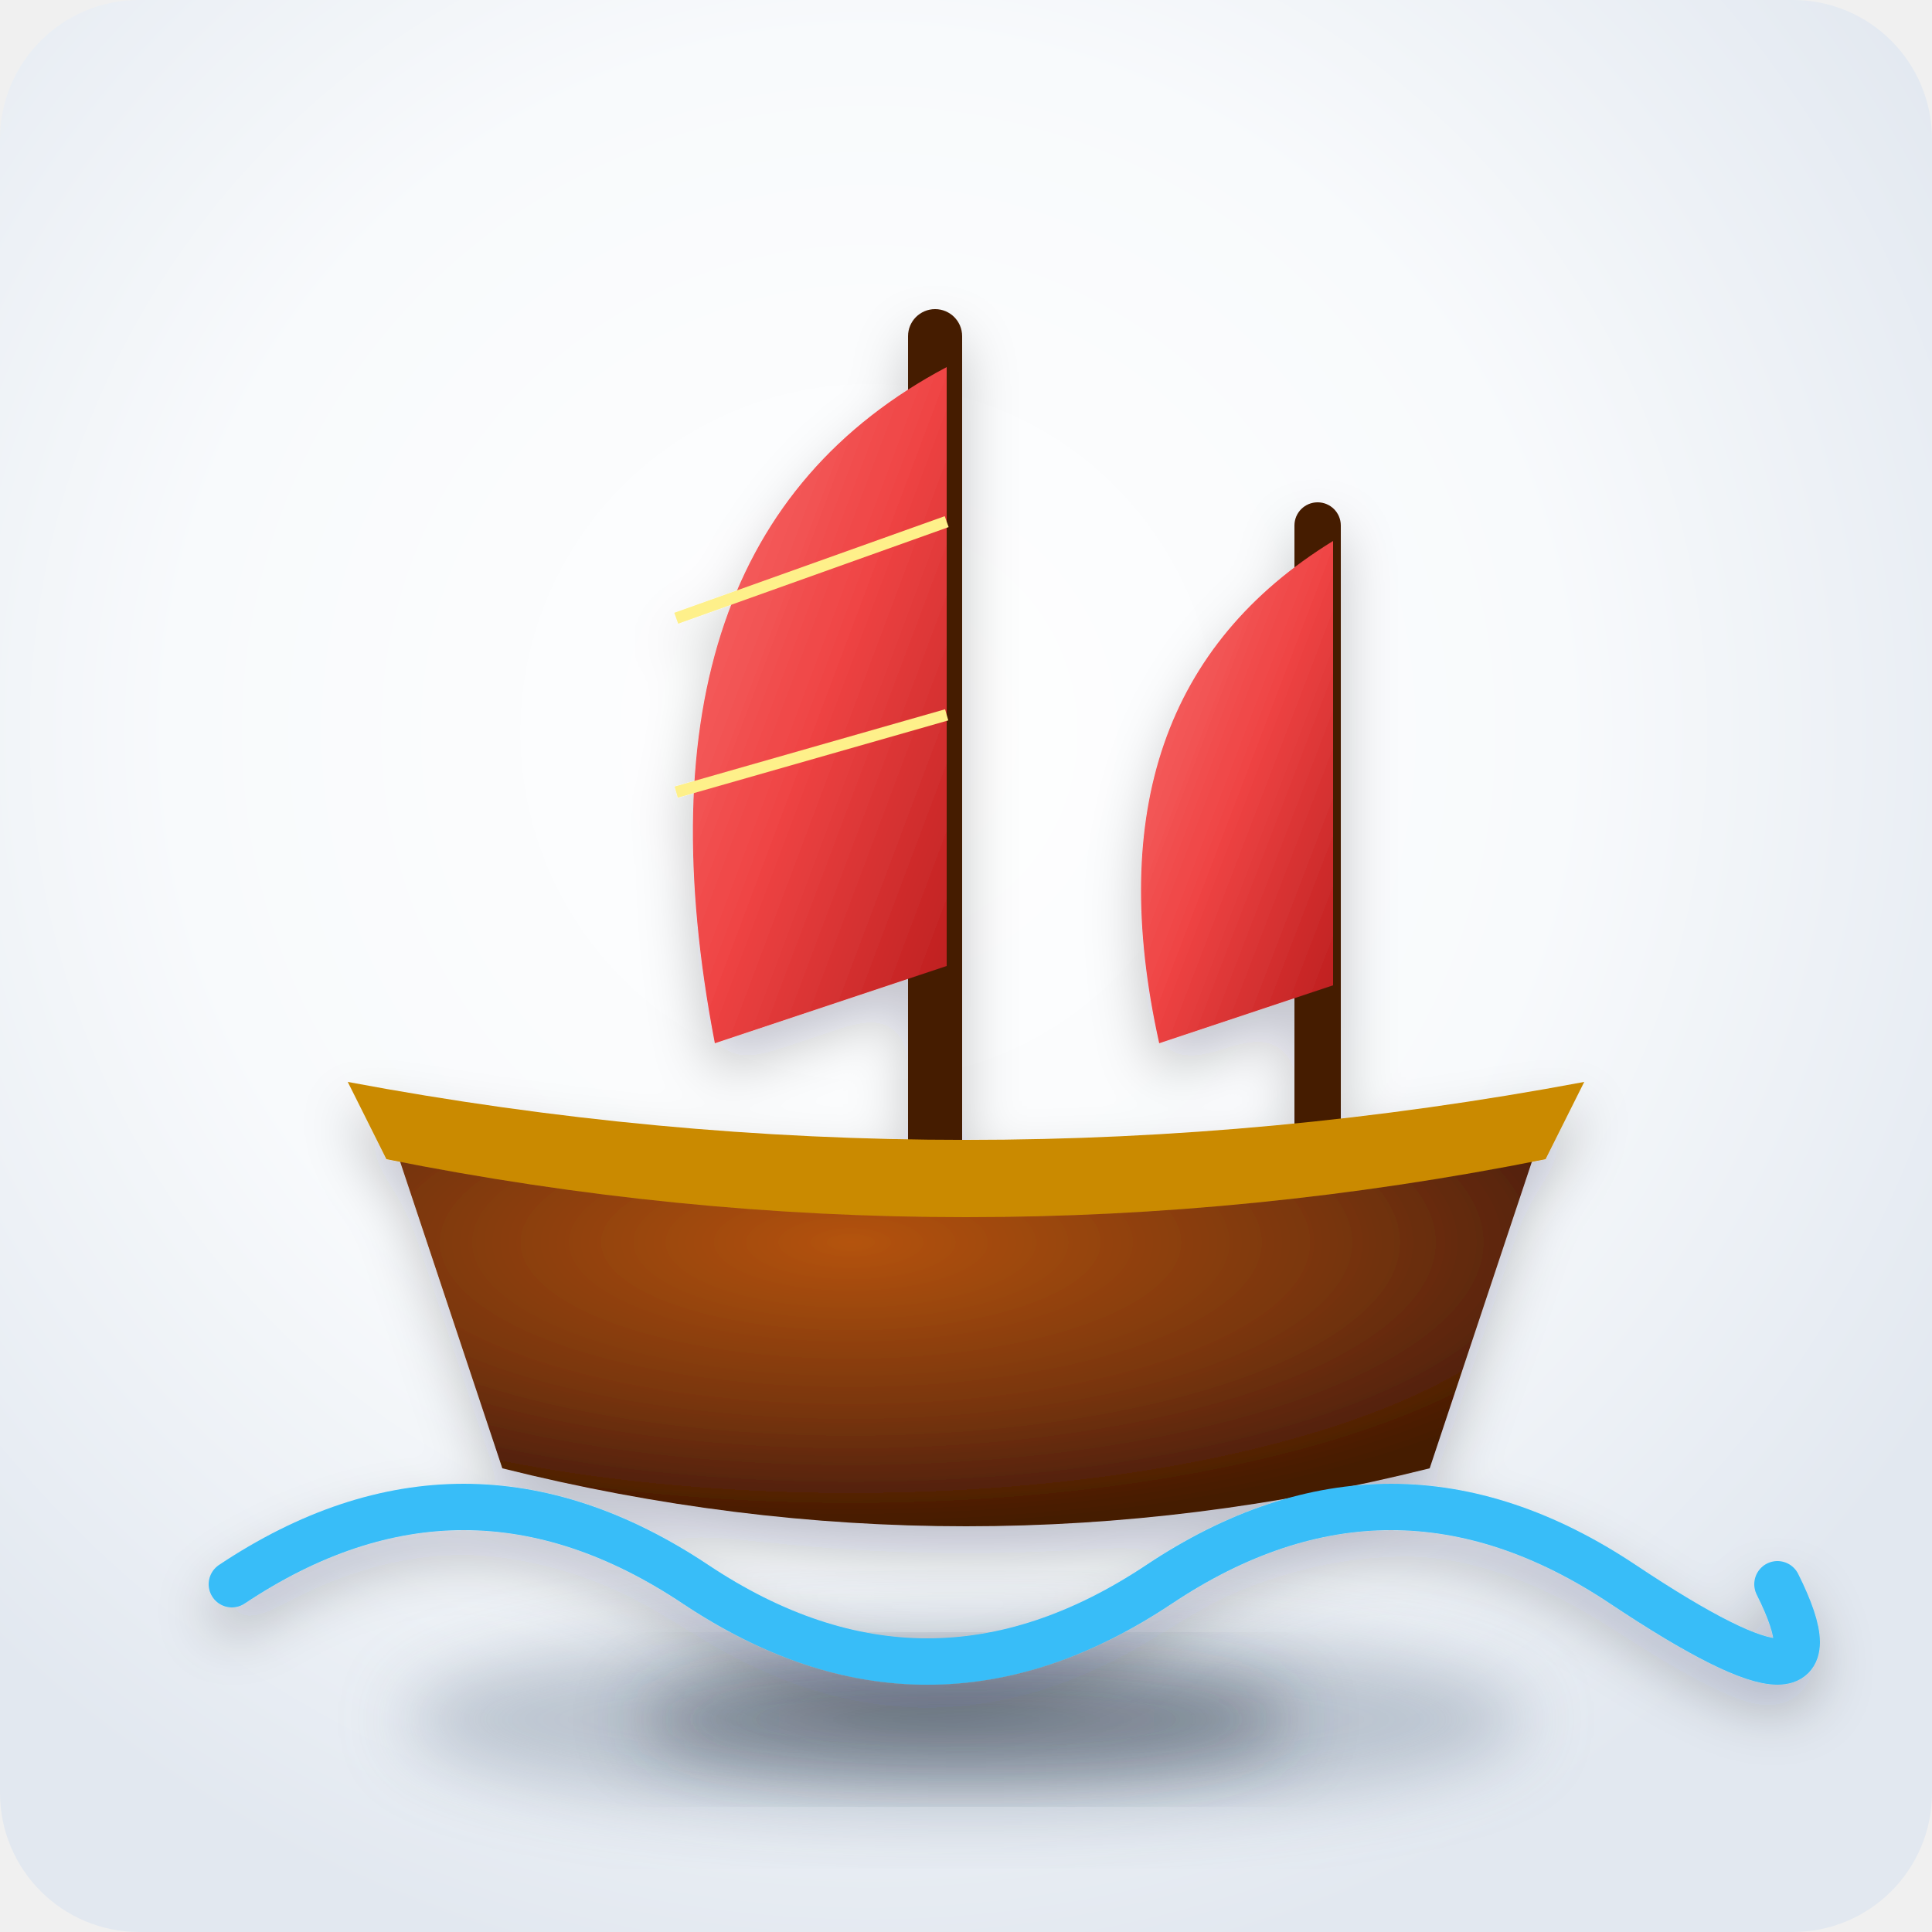
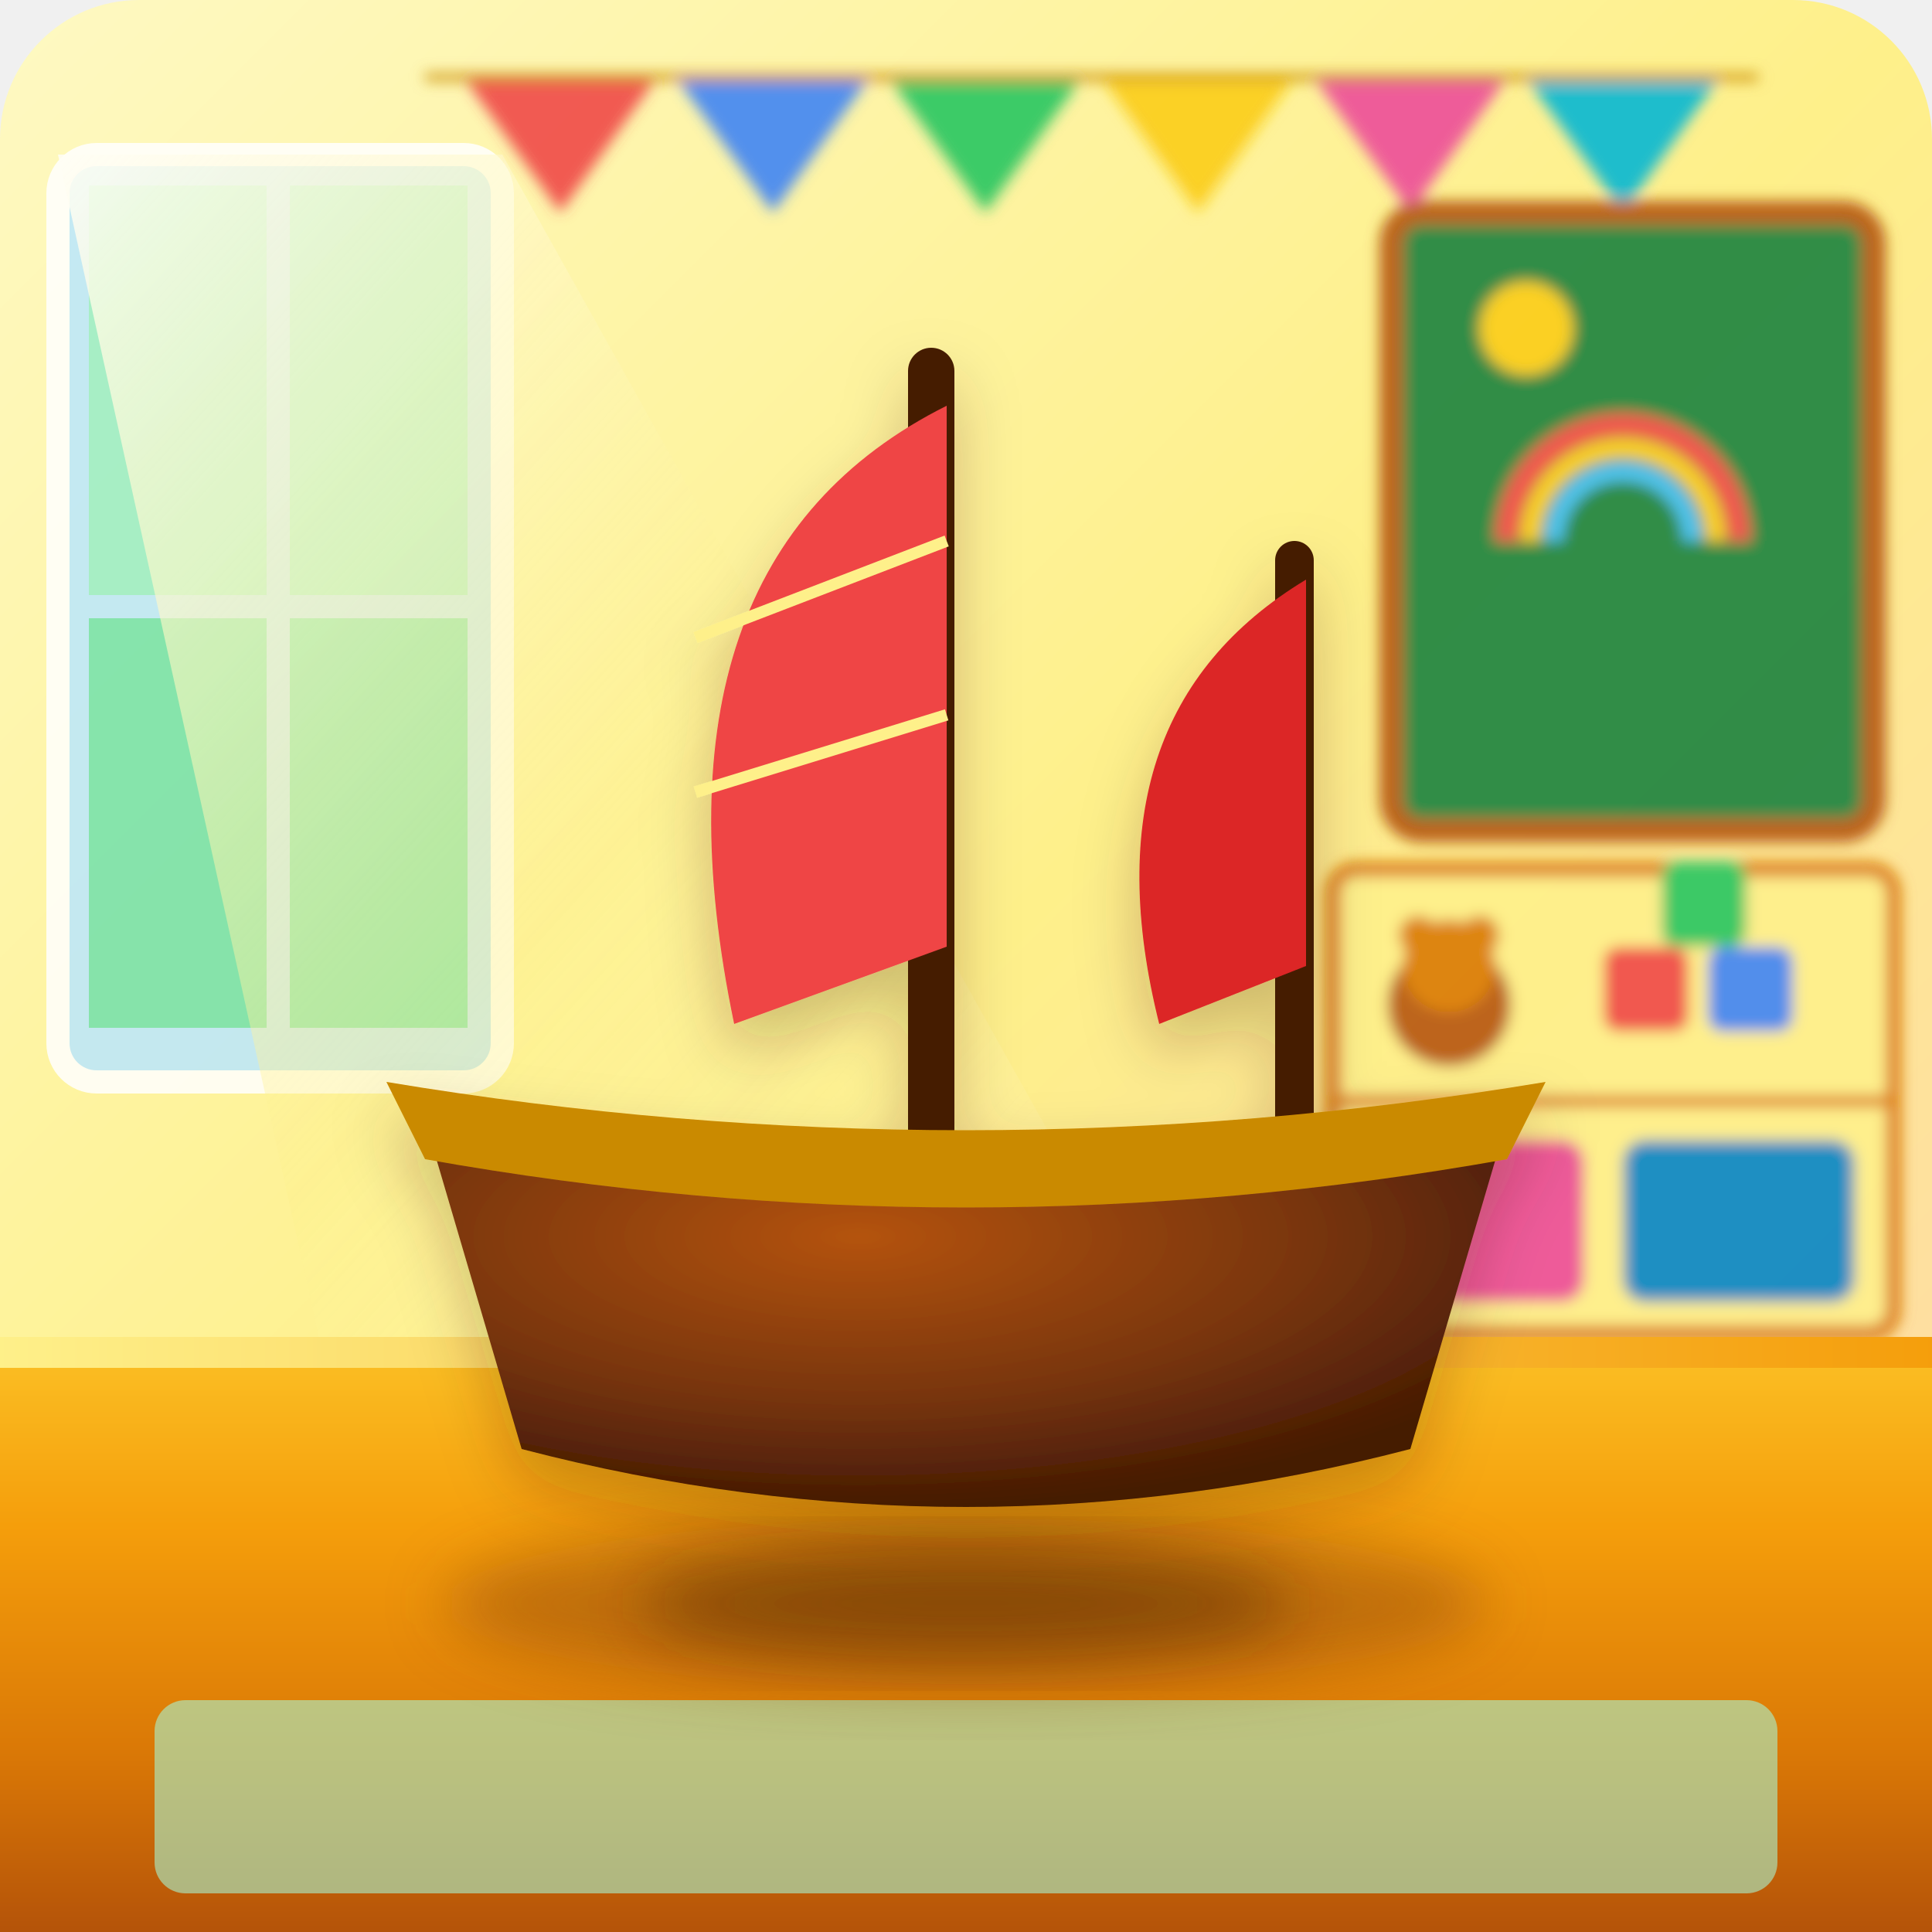
<svg xmlns="http://www.w3.org/2000/svg" viewBox="0 0 500 500" width="100%" height="100%">
  <defs>
-     <radialGradient id="bgGlow" cx="45%" cy="38%" r="65%">
-       <stop offset="0%" stop-color="#ffffff" />
-       <stop offset="55%" stop-color="#f8fafc" />
-       <stop offset="100%" stop-color="#e2e8f0" />
+     <linearGradient id="roomWall" x1="0%" y1="0%" x2="100%" y2="100%">
+       <stop offset="0%" stop-color="#fef9c3" />
+       <stop offset="50%" stop-color="#fef08a" />
+       <stop offset="100%" stop-color="#fed7aa" />
+     </linearGradient>
+     <linearGradient id="sunBeam" x1="0%" y1="0%" x2="100%" y2="100%">
+       <stop offset="0%" stop-color="#ffffff" stop-opacity="0.85" />
+       <stop offset="50%" stop-color="#fef08a" stop-opacity="0.35" />
+       <stop offset="100%" stop-color="#ffffff" stop-opacity="0" />
+     </linearGradient>
+     <linearGradient id="oakTable" x1="0%" y1="0%" x2="0%" y2="100%">
+       <stop offset="0%" stop-color="#fbbf24" />
+       <stop offset="30%" stop-color="#f59e0b" />
+       <stop offset="70%" stop-color="#d97706" />
+       <stop offset="100%" stop-color="#b45309" />
+     </linearGradient>
+     <linearGradient id="tableBevel" x1="0%" y1="0%" x2="100%" y2="0%">
+       <stop offset="0%" stop-color="#fef08a" />
+       <stop offset="100%" stop-color="#f59e0b" />
+     </linearGradient>
+     <filter id="bgBlur" x="-10%" y="-10%" width="120%" height="120%">
+       <feGaussianBlur stdDeviation="1.8" />
+     </filter>
+     <filter id="tableShadow" x="-30%" y="-30%" width="160%" height="160%">
+       <feGaussianBlur stdDeviation="8" />
+     </filter>
+     <filter id="charDepth" x="-20%" y="-20%" width="140%" height="140%">
+       <feDropShadow dx="0" dy="8" stdDeviation="8" flood-color="#451a03" flood-opacity="0.25" />
+     </filter>
+     <radialGradient id="pixarEye" cx="30%" cy="30%" r="70%">
+       <stop offset="0%" stop-color="#334155" />
+       <stop offset="65%" stop-color="#0f172a" />
+       <stop offset="100%" stop-color="#020617" />
    </radialGradient>
-     <filter id="groundShadow" x="-30%" y="-30%" width="160%" height="160%">
-       <feGaussianBlur stdDeviation="9" />
-     </filter>
-     <filter id="clayShadow" x="-25%" y="-25%" width="150%" height="150%">
-       <feDropShadow dx="0" dy="7" stdDeviation="7" flood-color="#0f172a" flood-opacity="0.22" />
-     </filter>
-     <filter id="softGlow" x="-20%" y="-20%" width="140%" height="140%">
-       <feGaussianBlur stdDeviation="3" result="blur" />
-       <feComposite in="SourceGraphic" in2="blur" operator="over" />
-     </filter>
-     <radialGradient id="shipWood" cx="40%" cy="30%" r="70%">
+     <radialGradient id="junkWood" cx="40%" cy="30%" r="70%">
      <stop offset="0%" stop-color="#b45309" />
      <stop offset="60%" stop-color="#78350f" />
      <stop offset="100%" stop-color="#451a03" />
    </radialGradient>
-     <linearGradient id="sailRed" x1="0%" y1="0%" x2="100%" y2="100%">
-       <stop offset="0%" stop-color="#f87171" />
-       <stop offset="50%" stop-color="#ef4444" />
-       <stop offset="100%" stop-color="#b91c1c" />
-     </linearGradient>
  </defs>
-   <rect width="500" height="500" rx="36" fill="url(#bgGlow)" />
-   <ellipse cx="250" cy="445" rx="145" ry="24" fill="#64748b" opacity="0.35" filter="url(#groundShadow)" />
-   <ellipse cx="250" cy="445" rx="85" ry="14" fill="#1e293b" opacity="0.45" filter="url(#groundShadow)" />
-   <g filter="url(#clayShadow)">
-     <rect x="235" y="80" width="14" height="250" rx="7" fill="#451a03" />
-     <rect x="335" y="130" width="12" height="200" rx="6" fill="#451a03" />
-     <path d="M 245 95 Q 160 140 185 270 L 245 250 Z" fill="url(#sailRed)" />
-     <line x1="245" y1="135" x2="175" y2="160" stroke="#fef08a" stroke-width="3" />
-     <line x1="245" y1="185" x2="175" y2="205" stroke="#fef08a" stroke-width="3" />
-     <path d="M 345 140 Q 280 180 300 270 L 345 255 Z" fill="url(#sailRed)" />
-     <path d="M 100 290 Q 250 330 400 290 L 370 380 Q 250 410 130 380 Z" fill="url(#shipWood)" />
-     <path d="M 90 280 Q 250 310 410 280 L 400 300 Q 250 330 100 300 Z" fill="#ca8a04" />
-     <path d="M 60 410 Q 120 370 180 410 T 300 410 T 420 410 T 460 410" fill="none" stroke="#38bdf8" stroke-width="12" stroke-linecap="round" />
+   <rect width="500" height="500" rx="36" fill="url(#roomWall)" />
+   <g opacity="0.85">
+     <rect x="15" y="40" width="115" height="240" rx="10" fill="#bae6fd" stroke="#ffffff" stroke-width="6" />
+     <rect x="23" y="48" width="46" height="106" fill="#86efac" opacity="0.65" />
+     <rect x="75" y="48" width="46" height="106" fill="#86efac" opacity="0.65" />
+     <rect x="23" y="160" width="46" height="106" fill="#4ade80" opacity="0.65" />
+     <rect x="75" y="160" width="46" height="106" fill="#4ade80" opacity="0.65" />
+     <polygon points="15,40 130,40 320,380 90,380" fill="url(#sunBeam)" />
+   </g>
+   <g filter="url(#bgBlur)" opacity="0.88">
+     <polygon points="120,20 145,55 170,20" fill="#ef4444" />
+     <polygon points="175,20 200,55 225,20" fill="#3b82f6" />
+     <polygon points="230,20 255,55 280,20" fill="#22c55e" />
+     <polygon points="285,20 310,55 335,20" fill="#facc15" />
+     <polygon points="340,20 365,55 390,20" fill="#ec4899" />
+     <polygon points="395,20 420,55 445,20" fill="#06b6d4" />
+     <line x1="110" y1="20" x2="455" y2="20" stroke="#ca8a04" stroke-width="2" />
+     <rect x="360" y="55" width="125" height="160" rx="8" fill="#15803d" stroke="#b45309" stroke-width="6" />
+     <path d="M 390 140 A 30 30 0 0 1 450 140" fill="none" stroke="#ef4444" stroke-width="6" />
+     <path d="M 396 140 A 24 24 0 0 1 444 140" fill="none" stroke="#facc15" stroke-width="5" />
+     <path d="M 402 140 A 18 18 0 0 1 438 140" fill="none" stroke="#38bdf8" stroke-width="5" />
+     <circle cx="395" cy="85" r="12" fill="#facc15" />
+     <rect x="345" y="225" width="145" height="120" rx="6" fill="#fef08a" stroke="#d97706" stroke-width="4" />
+     <line x1="345" y1="285" x2="490" y2="285" stroke="#d97706" stroke-width="3" />
+     <circle cx="375" cy="260" r="16" fill="#b45309" />
+     <circle cx="375" cy="250" r="12" fill="#d97706" />
+     <circle cx="367" cy="242" r="5" fill="#d97706" />
+     <circle cx="383" cy="242" r="5" fill="#d97706" />
+     <rect x="415" y="245" width="22" height="22" rx="4" fill="#ef4444" />
+     <rect x="442" y="245" width="22" height="22" rx="4" fill="#3b82f6" />
+     <rect x="430" y="223" width="22" height="22" rx="4" fill="#22c55e" />
+     <rect x="355" y="295" width="55" height="42" rx="6" fill="#ec4899" />
+     <rect x="420" y="295" width="60" height="42" rx="6" fill="#0284c7" />
+   </g>
+   <path d="M 0 350 L 500 350 L 500 500 L 0 500 Z" fill="url(#oakTable)" />
+   <rect x="0" y="346" width="500" height="8" fill="url(#tableBevel)" />
+   <rect x="40" y="440" width="420" height="50" rx="8" fill="#a7f3d0" opacity="0.6" />
+   <ellipse cx="250" cy="415" rx="135" ry="22" fill="#78350f" opacity="0.38" filter="url(#tableShadow)" />
+   <ellipse cx="250" cy="415" rx="85" ry="14" fill="#451a03" opacity="0.45" filter="url(#tableShadow)" />
+   <g filter="url(#charDepth)">
+     <rect x="235" y="90" width="12" height="240" rx="6" fill="#451a03" />
+     <rect x="330" y="140" width="10" height="190" rx="5" fill="#451a03" />
+     <path d="M 245 105 Q 165 145 190 265 L 245 245 Z" fill="#ef4444" />
+     <line x1="245" y1="140" x2="180" y2="165" stroke="#fef08a" stroke-width="3" />
+     <line x1="245" y1="185" x2="180" y2="205" stroke="#fef08a" stroke-width="3" />
+     <path d="M 338 150 Q 280 185 300 265 L 338 250 Z" fill="#dc2626" />
+     <path d="M 110 290 Q 250 325 390 290 L 365 375 Q 250 405 135 375 Z" fill="url(#junkWood)" />
+     <path d="M 100 280 Q 250 305 400 280 L 390 300 Q 250 325 110 300 Z" fill="#ca8a04" />
  </g>
</svg>
